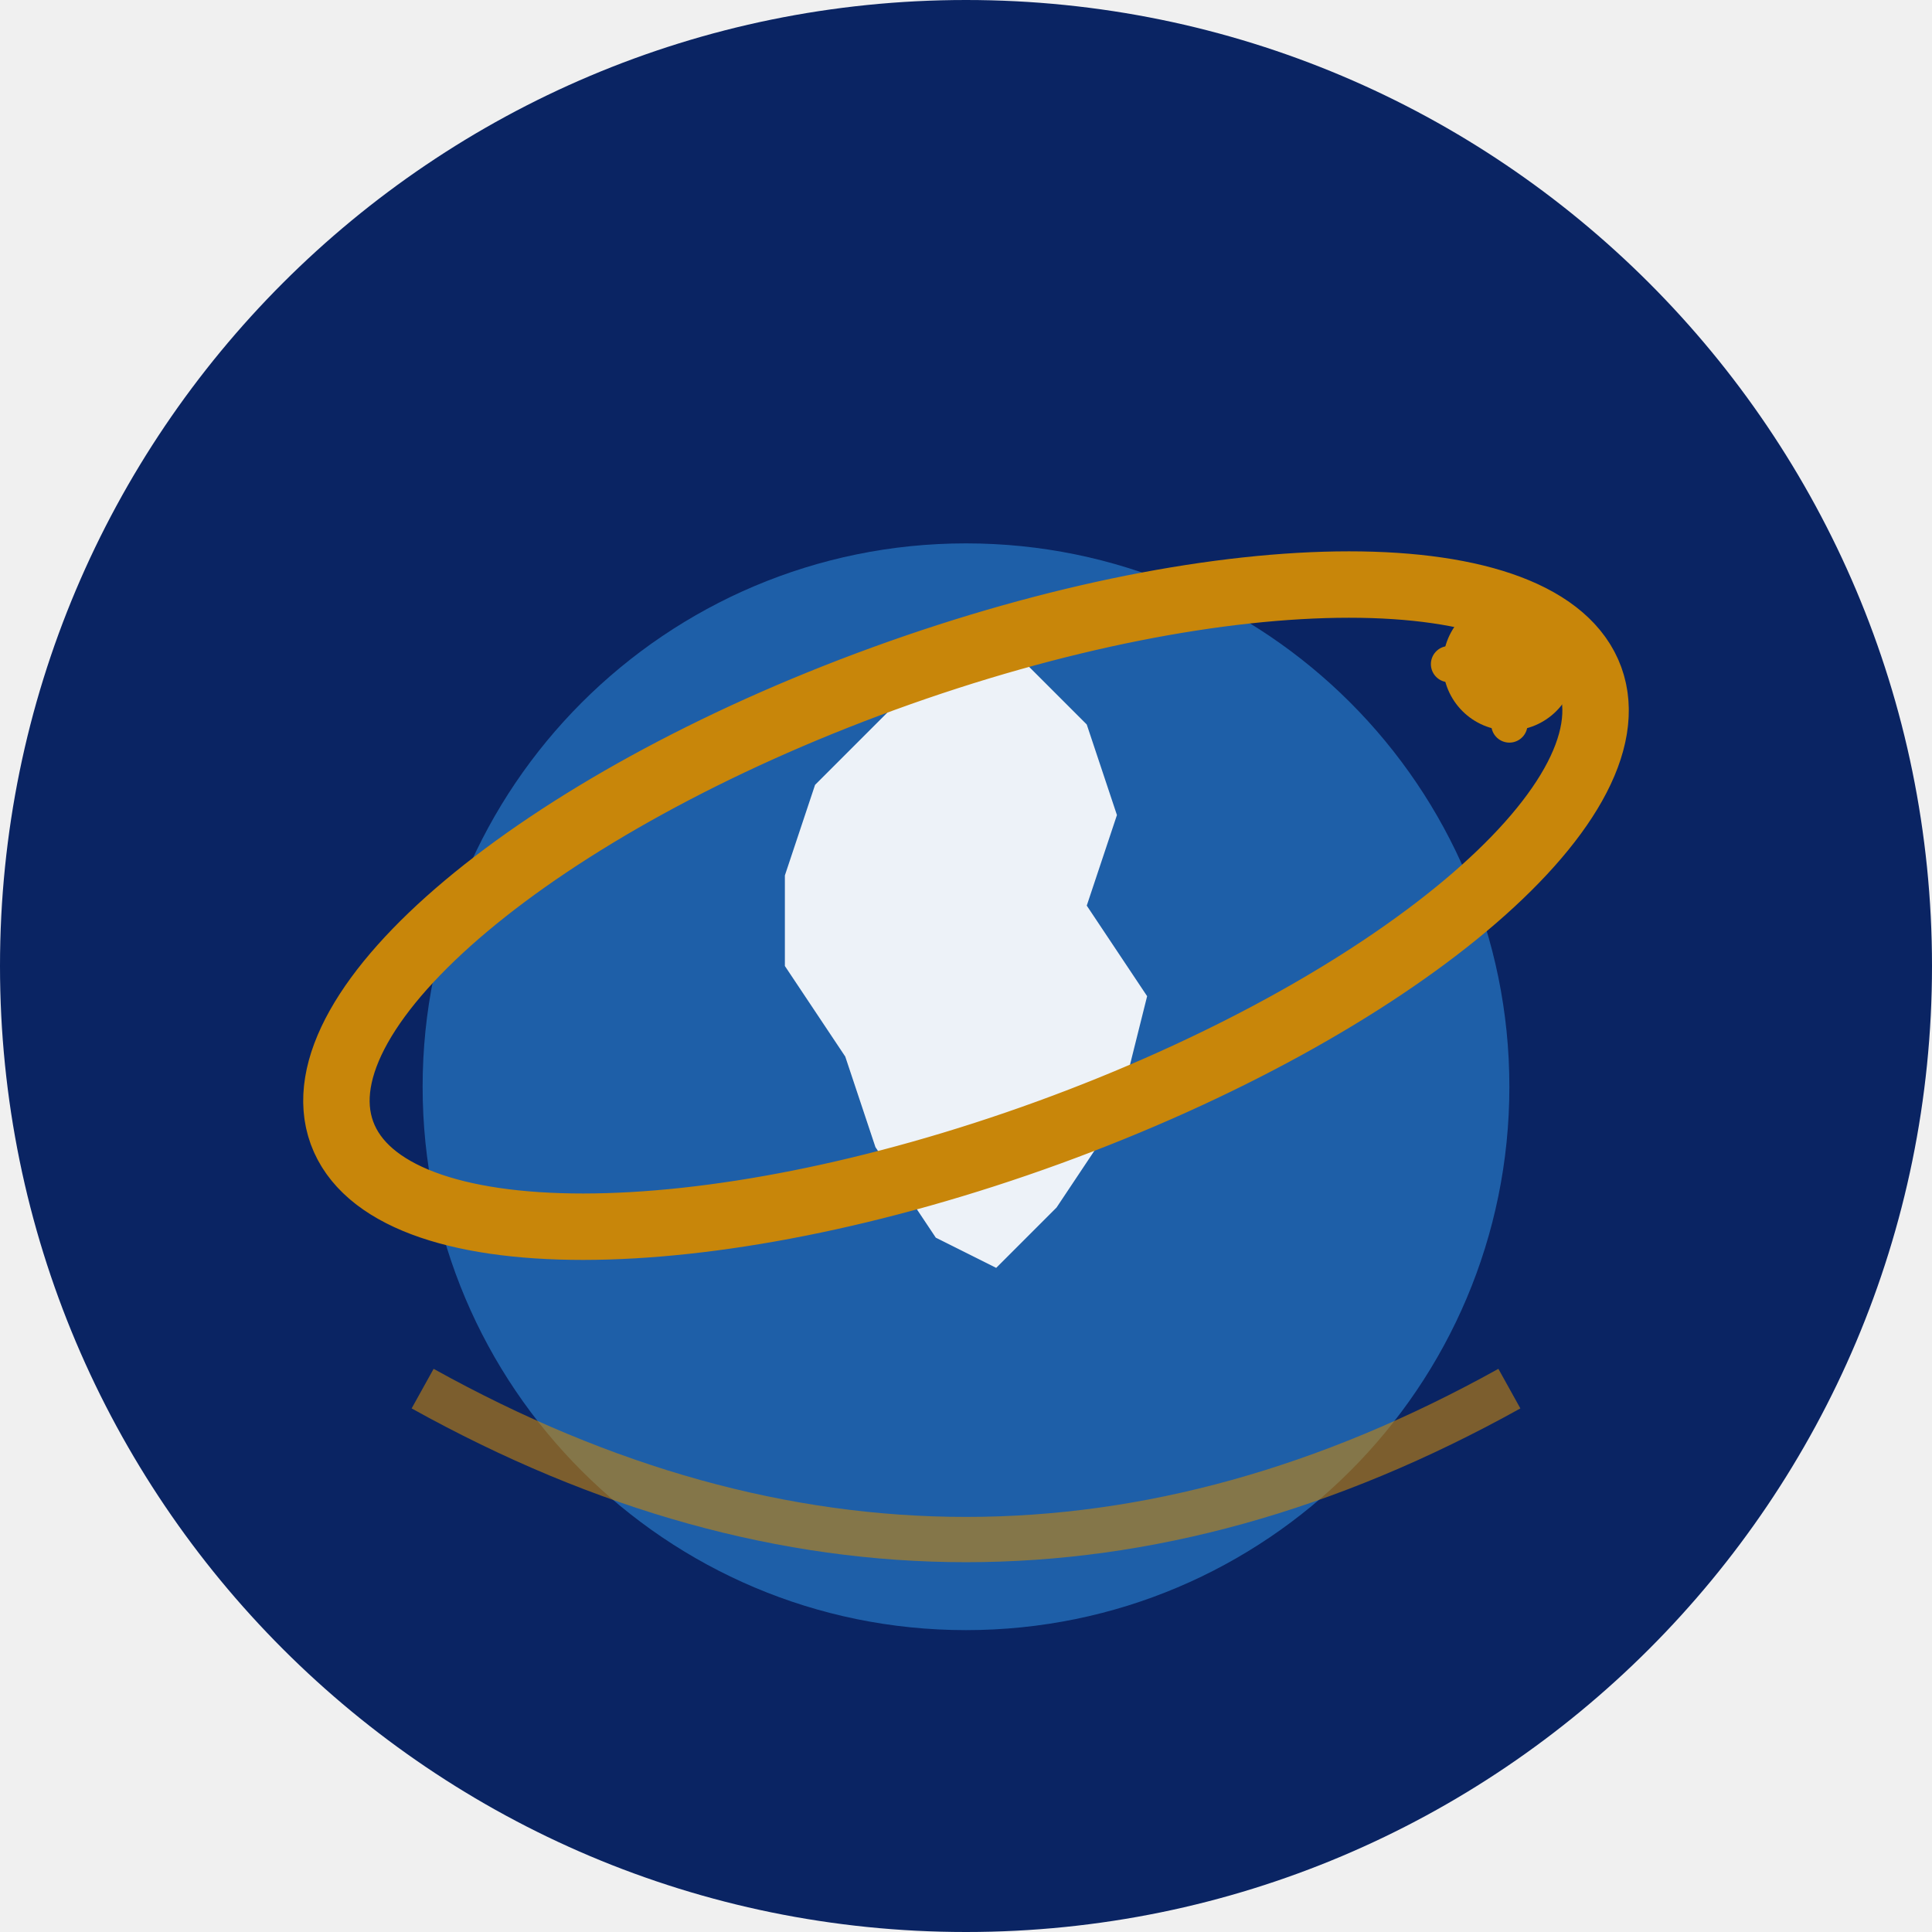
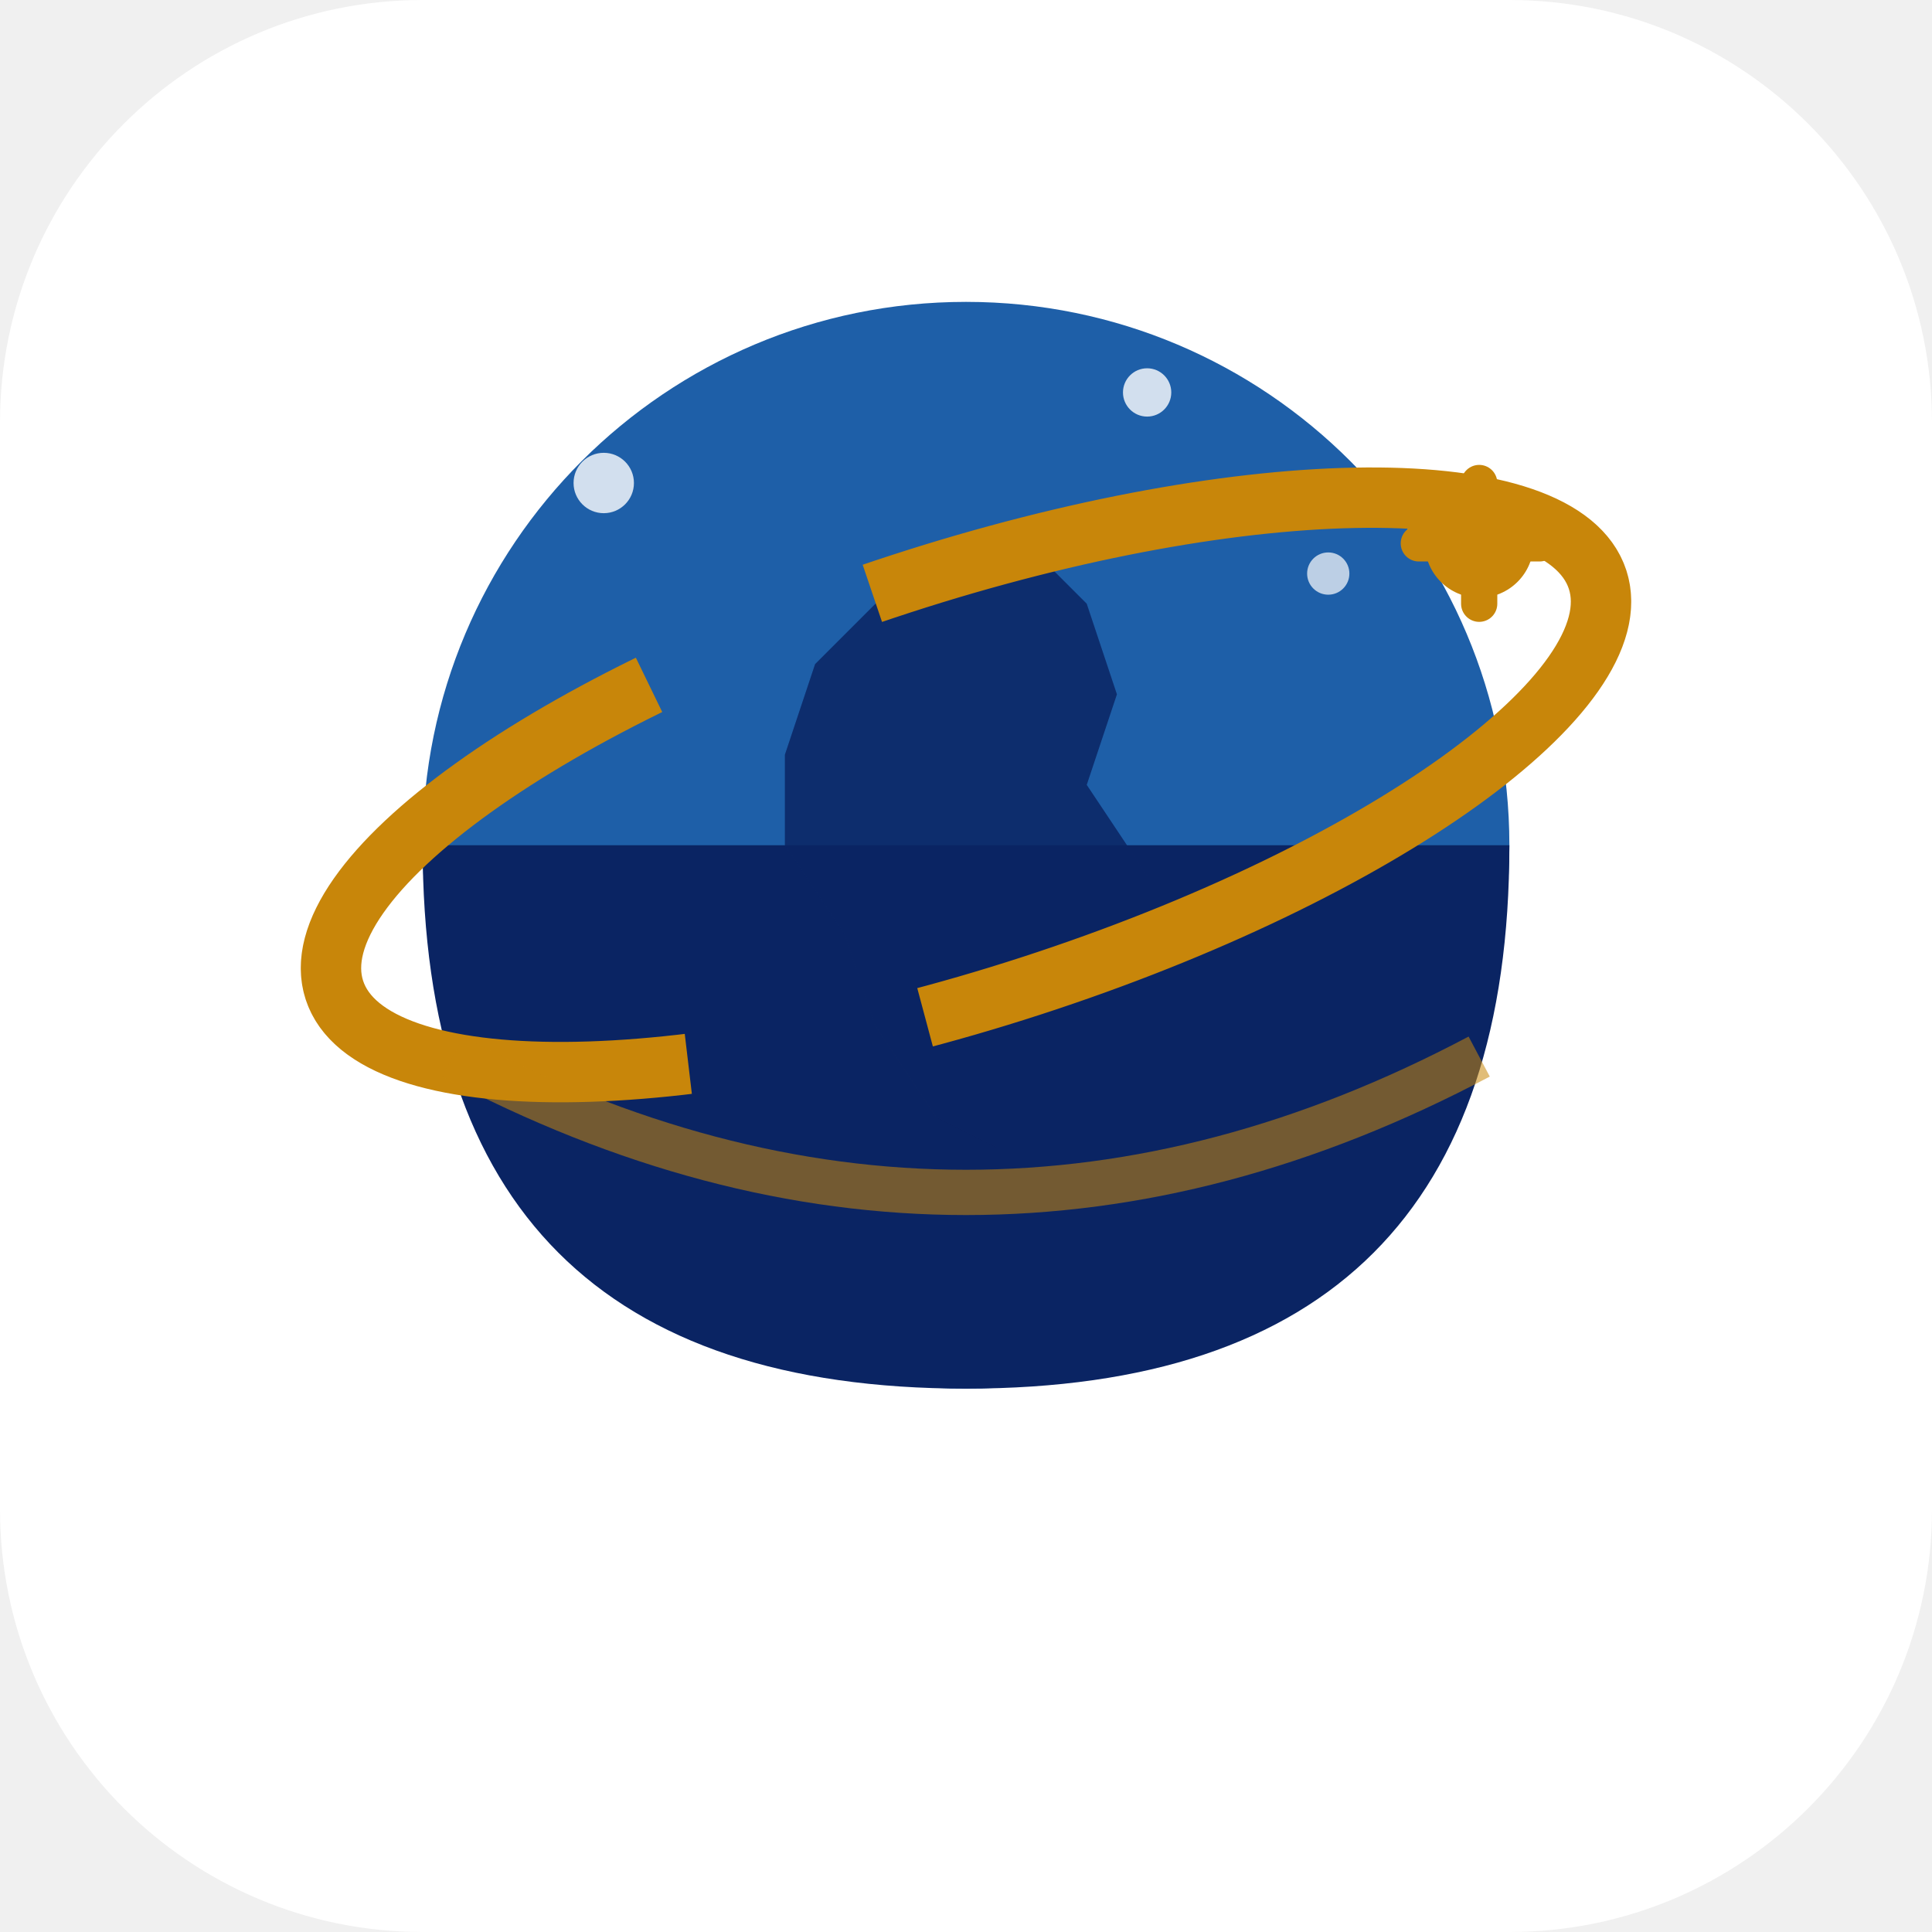
<svg xmlns="http://www.w3.org/2000/svg" viewBox="0 0 64 64">
-   <circle cx="32" cy="32" r="32" fill="#0A2463" />
-   <circle cx="32" cy="36" r="18" fill="#1E5FA8" />
-   <path d="M29 24 L31 22 L34 22 L36 24 L37 27 L36 30 L38 33 L37 37 L35 40 L33 42 L31 41 L29 38 L28 35 L26 32 L26 29 L27 26 Z" fill="#fff" opacity="0.92" />
-   <ellipse cx="32" cy="30" rx="22" ry="8" fill="none" stroke="#C8860A" stroke-width="2.2" stroke-linecap="round" stroke-dasharray="100 20" transform="rotate(-20 32 30)" />
-   <circle cx="50" cy="22" r="2.2" fill="#C8860A" />
-   <line x1="48" y1="22" x2="52" y2="22" stroke="#C8860A" stroke-width="1.2" stroke-linecap="round" />
-   <line x1="50" y1="20" x2="50" y2="24" stroke="#C8860A" stroke-width="1.2" stroke-linecap="round" />
-   <path d="M14 46 Q32 56 50 46" fill="none" stroke="#C8860A" stroke-width="1.5" opacity="0.6" />
+   <rect width="64" height="64" rx="14" ry="14" fill="#ffffff" />
+   <circle cx="32" cy="28" r="18" fill="#1E5FA8" />
+   <path d="M14 28 Q14 46 32 46 Q50 46 50 28 Z" fill="#0A2463" />
+   <path d="M29 20 L31 18 L34 18 L36 20 L37 23 L36 26 L38 29 L37 33 L35 36 L33 38 L31 37 L29 34 L28 31 L26 28 L26 25 L27 22 Z" fill="#0A2463" opacity="0.85" />
+   <circle cx="20" cy="16" r="1" fill="#fff" opacity="0.8" />
+   <circle cx="38" cy="13" r="0.8" fill="#fff" opacity="0.8" />
+   <circle cx="44" cy="19" r="0.7" fill="#fff" opacity="0.7" />
+   <ellipse cx="32" cy="26" rx="22" ry="7" fill="none" stroke="#C8860A" stroke-width="2" stroke-dasharray="28 8" transform="rotate(-18 32 26)" />
+   <circle cx="49" cy="18" r="1.8" fill="#C8860A" />
+   <line x1="47" y1="18" x2="51" y2="18" stroke="#C8860A" stroke-width="1.2" stroke-linecap="round" />
+   <line x1="49" y1="16" x2="49" y2="20" stroke="#C8860A" stroke-width="1.2" stroke-linecap="round" />
+   <path d="M15 35 Q32 44 49 35" fill="none" stroke="#C8860A" stroke-width="1.5" opacity="0.55" />
</svg>
